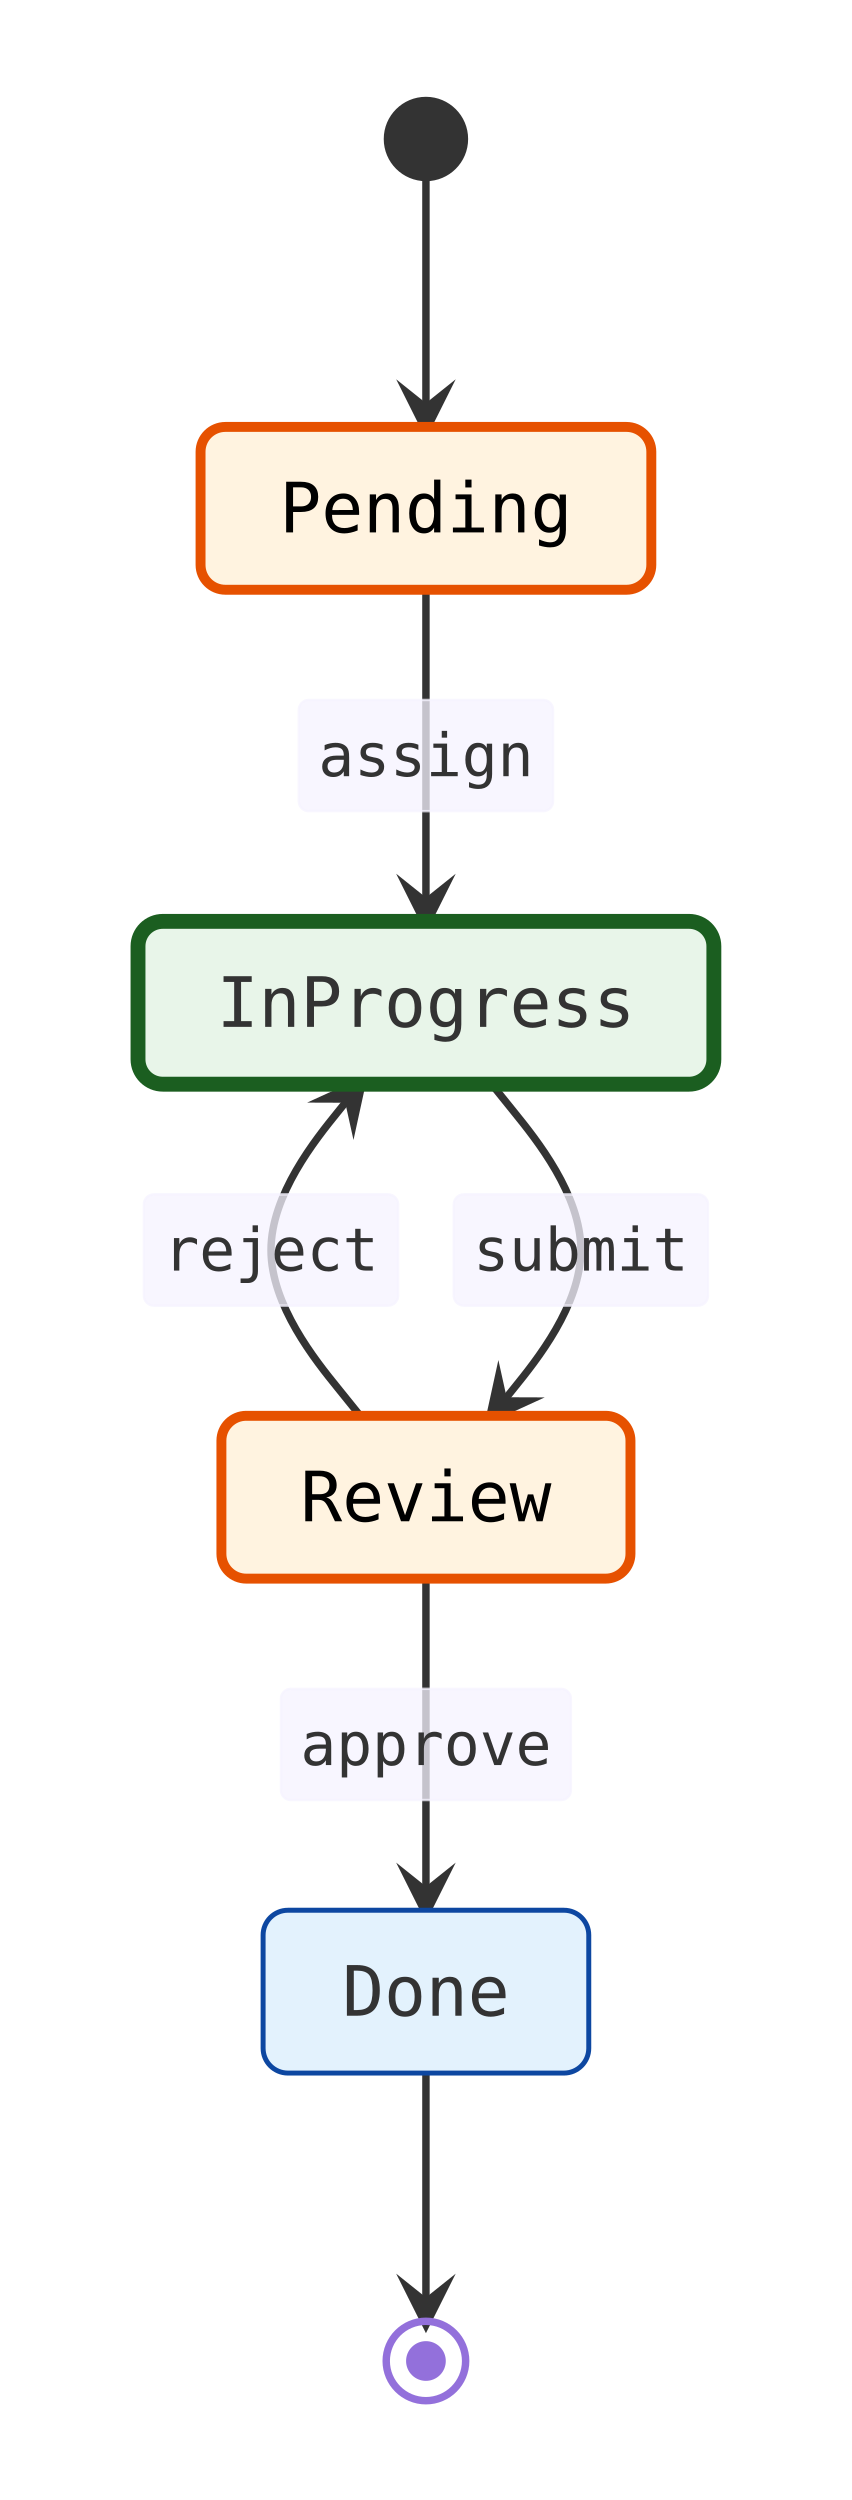
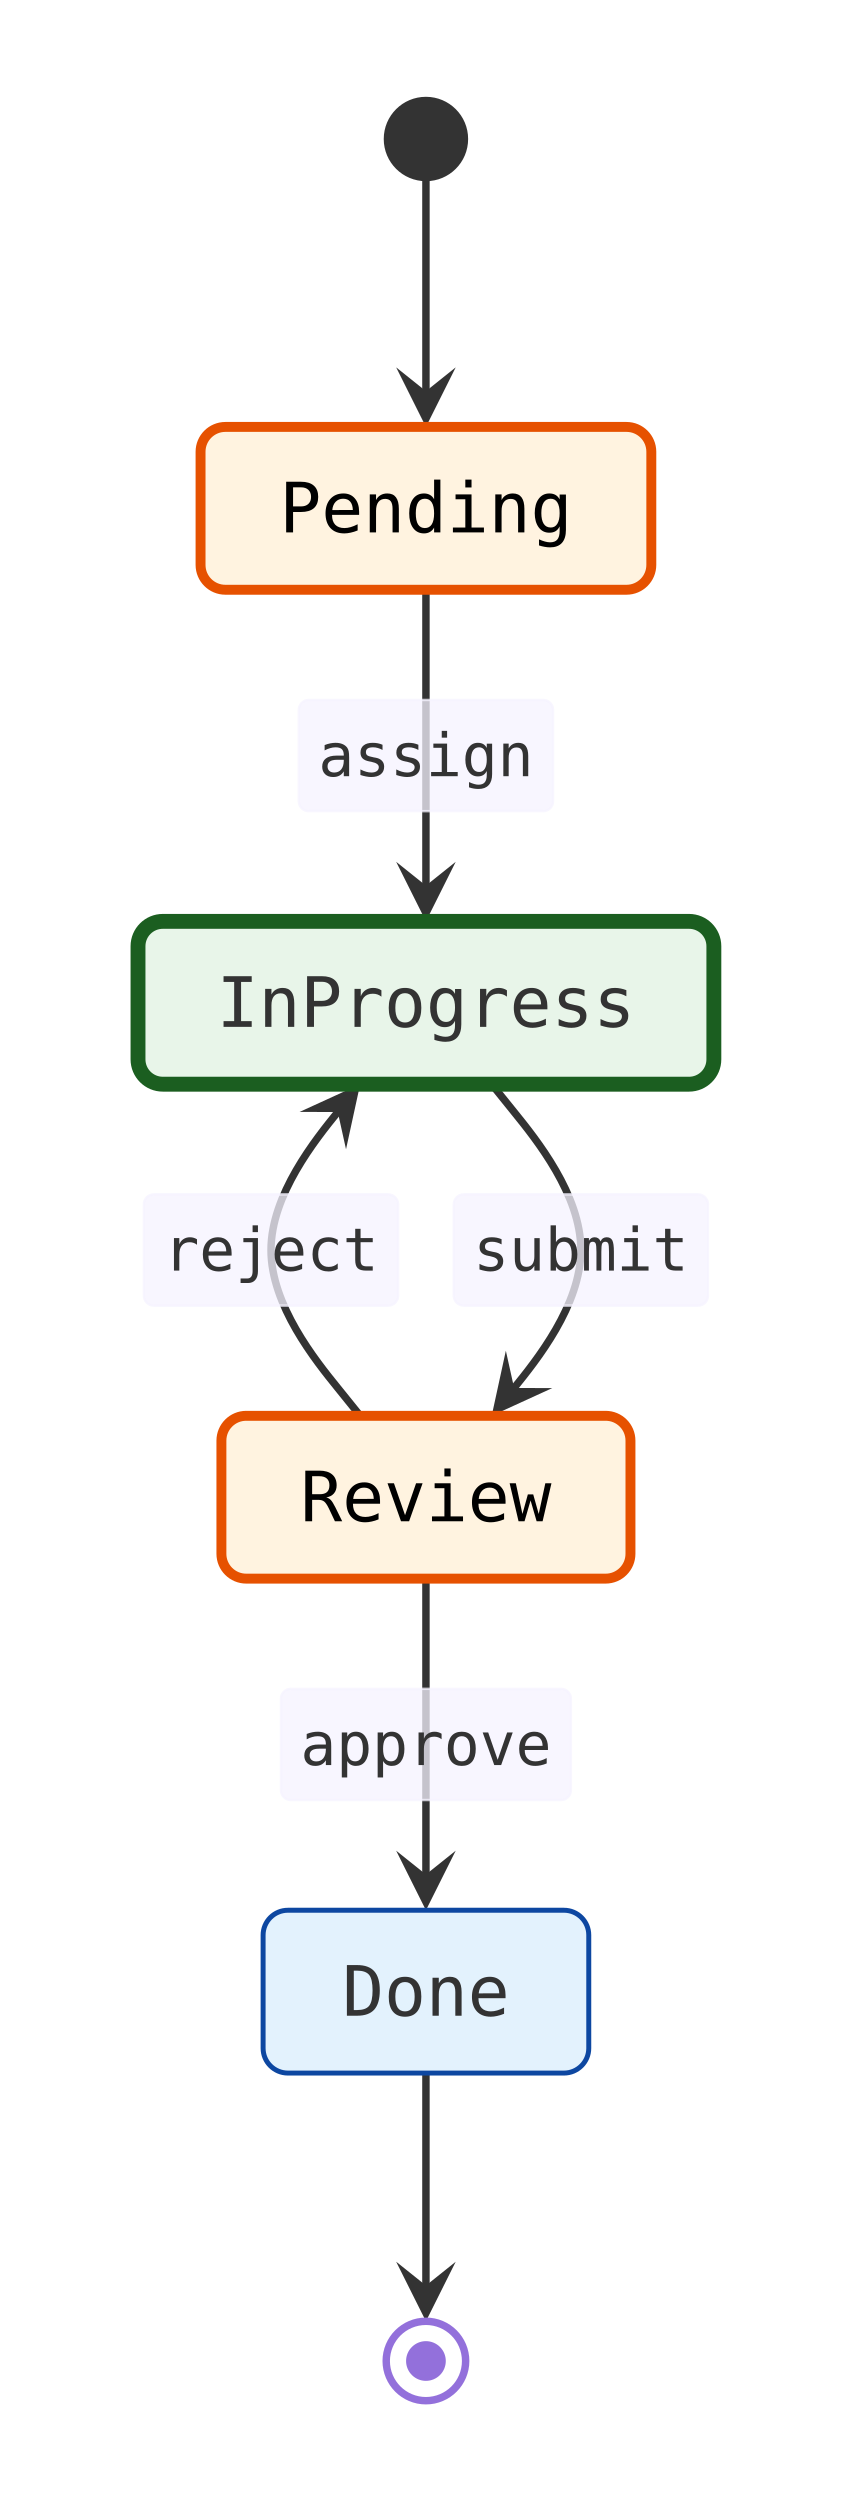
<svg xmlns="http://www.w3.org/2000/svg" viewBox="0 0 171.6 503.6" width="171.6" height="503.6">
  <defs>
    <marker id="arrow-point" viewBox="0 0 10 10" refX="8" refY="5" markerWidth="8" markerHeight="8" orient="auto-start-reverse">
      <path d="M10 5 L0 10 L4 5 L0 0 Z" fill="#333333" />
    </marker>
  </defs>
  <g transform="translate(20, 20)">
-     <path d="M65.8 16 L65.8 20.17 C65.8 24.33 65.8 32.67 65.8 41 C65.8 49.33 65.8 57.67 65.8 61.83 L65.8 66" fill="none" stroke="#333333" stroke-width="1.5" marker-end="url(#arrow-point)" />
-     <path d="M65.8 98.8 L65.8 104.37 C65.8 109.93 65.8 121.07 65.8 132.2 C65.8 143.33 65.8 154.47 65.8 160.03 L65.8 165.6" fill="none" stroke="#333333" stroke-width="1.5" marker-end="url(#arrow-point)" />
+     <path d="M65.8 16 L65.8 20.17 C65.8 24.33 65.8 32.67 65.8 41 C65.8 49.33 65.8 57.67 65.8 61.83 L65.8 63.6" fill="none" stroke="#333333" stroke-width="1.5" marker-end="url(#arrow-point)" />
+     <path d="M65.8 98.8 L65.8 104.37 C65.8 109.93 65.8 121.07 65.8 132.2 C65.8 143.33 65.8 154.47 65.8 160.03 L65.8 163.2" fill="none" stroke="#333333" stroke-width="1.5" marker-end="url(#arrow-point)" />
    <rect x="40.2" y="121" width="51.2" height="22.4" rx="2" ry="2" fill="#f5f3ffbf" stroke="#f5f3ffbf" stroke-width="0.5" />
    <text x="65.8" y="132.2" text-anchor="middle" dominant-baseline="central" font-size="12px" font-family="'Intel One Mono', 'SF Mono', 'Cascadia Code', 'JetBrains Mono', 'Fira Code', 'Consolas', 'Menlo', monospace" fill="#333333">assign</text>
-     <path d="M79.04 198.4 L83.53 203.97 C88.03 209.53 97.01 220.67 97.01 231.8 C97.01 242.93 88.03 254.07 83.53 259.63 L79.04 265.2" fill="none" stroke="#333333" stroke-width="1.5" marker-end="url(#arrow-point)" />
+     <path d="M79.04 198.4 L83.53 203.97 C88.03 209.53 97.01 220.67 97.01 231.8 C97.01 242.93 88.03 254.07 83.53 259.63 L80.55 263.33" fill="none" stroke="#333333" stroke-width="1.5" marker-end="url(#arrow-point)" />
    <rect x="71.41" y="220.6" width="51.2" height="22.4" rx="2" ry="2" fill="#f5f3ffbf" stroke="#f5f3ffbf" stroke-width="0.5" />
    <text x="97.01" y="231.8" text-anchor="middle" dominant-baseline="central" font-size="12px" font-family="'Intel One Mono', 'SF Mono', 'Cascadia Code', 'JetBrains Mono', 'Fira Code', 'Consolas', 'Menlo', monospace" fill="#333333">submit</text>
-     <path d="M65.8 298 L65.8 303.57 C65.8 309.13 65.8 320.27 65.8 331.4 C65.8 342.53 65.8 353.67 65.8 359.23 L65.8 364.8" fill="none" stroke="#333333" stroke-width="1.5" marker-end="url(#arrow-point)" />
+     <path d="M65.8 298 L65.8 303.57 C65.8 309.13 65.8 320.27 65.8 331.4 C65.8 342.53 65.8 353.67 65.8 359.23 L65.8 362.4" fill="none" stroke="#333333" stroke-width="1.5" marker-end="url(#arrow-point)" />
    <rect x="36.6" y="320.2" width="58.4" height="22.4" rx="2" ry="2" fill="#f5f3ffbf" stroke="#f5f3ffbf" stroke-width="0.5" />
    <text x="65.8" y="331.4" text-anchor="middle" dominant-baseline="central" font-size="12px" font-family="'Intel One Mono', 'SF Mono', 'Cascadia Code', 'JetBrains Mono', 'Fira Code', 'Consolas', 'Menlo', monospace" fill="#333333">approve</text>
-     <path d="M65.8 397.6 L65.8 401.77 C65.8 405.93 65.8 414.27 65.8 422.6 C65.8 430.93 65.8 439.27 65.8 443.43 L65.8 447.6" fill="none" stroke="#333333" stroke-width="1.5" marker-end="url(#arrow-point)" />
-     <path d="M52.56 265.2 L48.07 259.63 C43.57 254.07 34.59 242.93 34.59 231.8 C34.59 220.67 43.57 209.53 48.07 203.97 L52.56 198.4" fill="none" stroke="#333333" stroke-width="1.5" marker-end="url(#arrow-point)" />
+     <path d="M65.8 397.6 L65.8 401.77 C65.8 405.93 65.8 414.27 65.8 422.6 C65.8 430.93 65.8 439.27 65.8 443.43 L65.8 445.2" fill="none" stroke="#333333" stroke-width="1.5" marker-end="url(#arrow-point)" />
+     <path d="M52.56 265.2 L48.07 259.63 C43.57 254.07 34.59 242.93 34.59 231.8 C34.59 220.67 43.57 209.53 48.07 203.97 L51.05 200.27" fill="none" stroke="#333333" stroke-width="1.5" marker-end="url(#arrow-point)" />
    <rect x="8.99" y="220.6" width="51.2" height="22.4" rx="2" ry="2" fill="#f5f3ffbf" stroke="#f5f3ffbf" stroke-width="0.5" />
    <text x="34.59" y="231.8" text-anchor="middle" dominant-baseline="central" font-size="12px" font-family="'Intel One Mono', 'SF Mono', 'Cascadia Code', 'JetBrains Mono', 'Fira Code', 'Consolas', 'Menlo', monospace" fill="#333333">reject</text>
    <rect x="33" y="364.8" width="65.6" height="32.8" rx="5" ry="5" fill="#e3f2fd" stroke="#0d47a1" stroke-width="1" />
    <text x="65.8" y="381.2" text-anchor="middle" dominant-baseline="central" font-size="14px" font-family="'Intel One Mono', 'SF Mono', 'Cascadia Code', 'JetBrains Mono', 'Fira Code', 'Consolas', 'Menlo', monospace" fill="#333333">Done</text>
    <rect x="7.8" y="165.6" width="116" height="32.8" rx="5" ry="5" fill="#e8f5e9" stroke="#1b5e20" stroke-width="3" />
    <text x="65.8" y="182" text-anchor="middle" dominant-baseline="central" font-size="14px" font-family="'Intel One Mono', 'SF Mono', 'Cascadia Code', 'JetBrains Mono', 'Fira Code', 'Consolas', 'Menlo', monospace" fill="#333333">InProgress</text>
    <rect x="20.4" y="66" width="90.8" height="32.8" rx="5" ry="5" fill="#fff3e0" stroke="#e65100" stroke-width="2" />
    <text x="65.8" y="82.4" text-anchor="middle" dominant-baseline="central" font-size="14px" font-family="'Intel One Mono', 'SF Mono', 'Cascadia Code', 'JetBrains Mono', 'Fira Code', 'Consolas', 'Menlo', monospace" fill="#000000">Pending</text>
    <rect x="24.6" y="265.2" width="82.4" height="32.8" rx="5" ry="5" fill="#fff3e0" stroke="#e65100" stroke-width="2" />
    <text x="65.8" y="281.6" text-anchor="middle" dominant-baseline="central" font-size="14px" font-family="'Intel One Mono', 'SF Mono', 'Cascadia Code', 'JetBrains Mono', 'Fira Code', 'Consolas', 'Menlo', monospace" fill="#000000">Review</text>
    <circle cx="65.8" cy="455.6" r="8" fill="none" stroke="#9370db" stroke-width="1.5" />
    <circle cx="65.8" cy="455.6" r="4" fill="#9370db" />
    <circle cx="65.8" cy="8" r="8" fill="#333333" stroke="#333333" />
  </g>
</svg>
